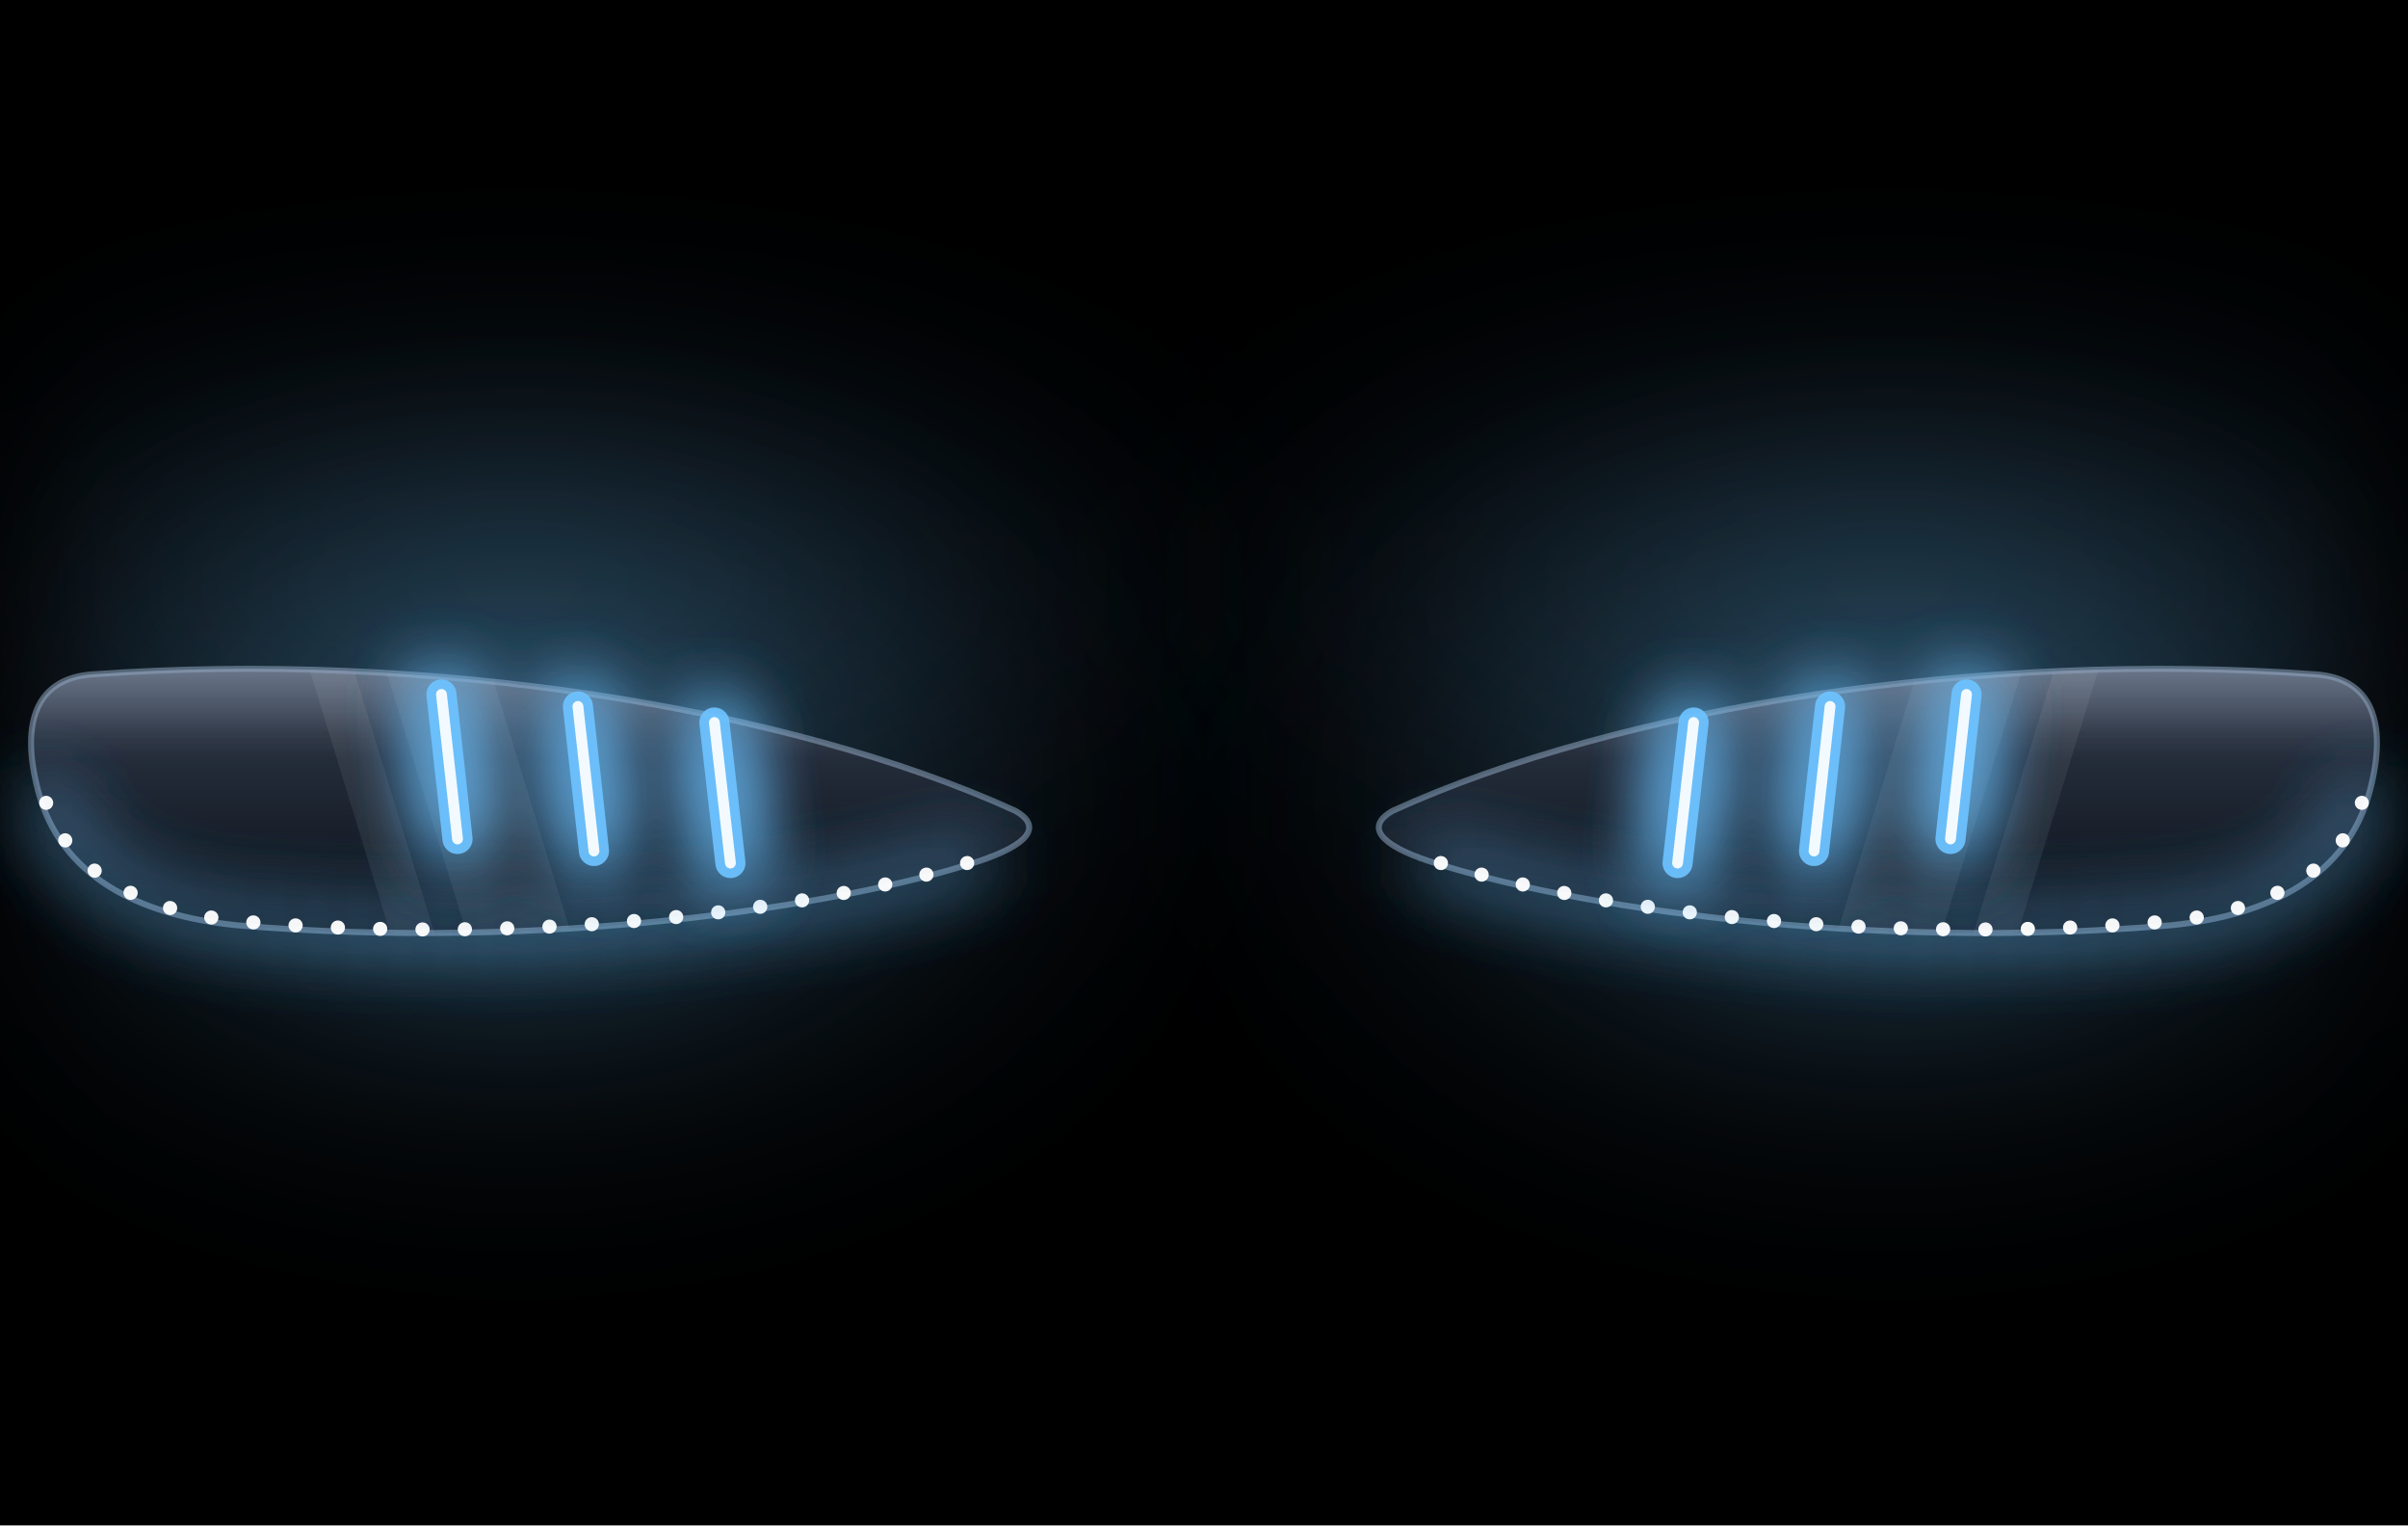
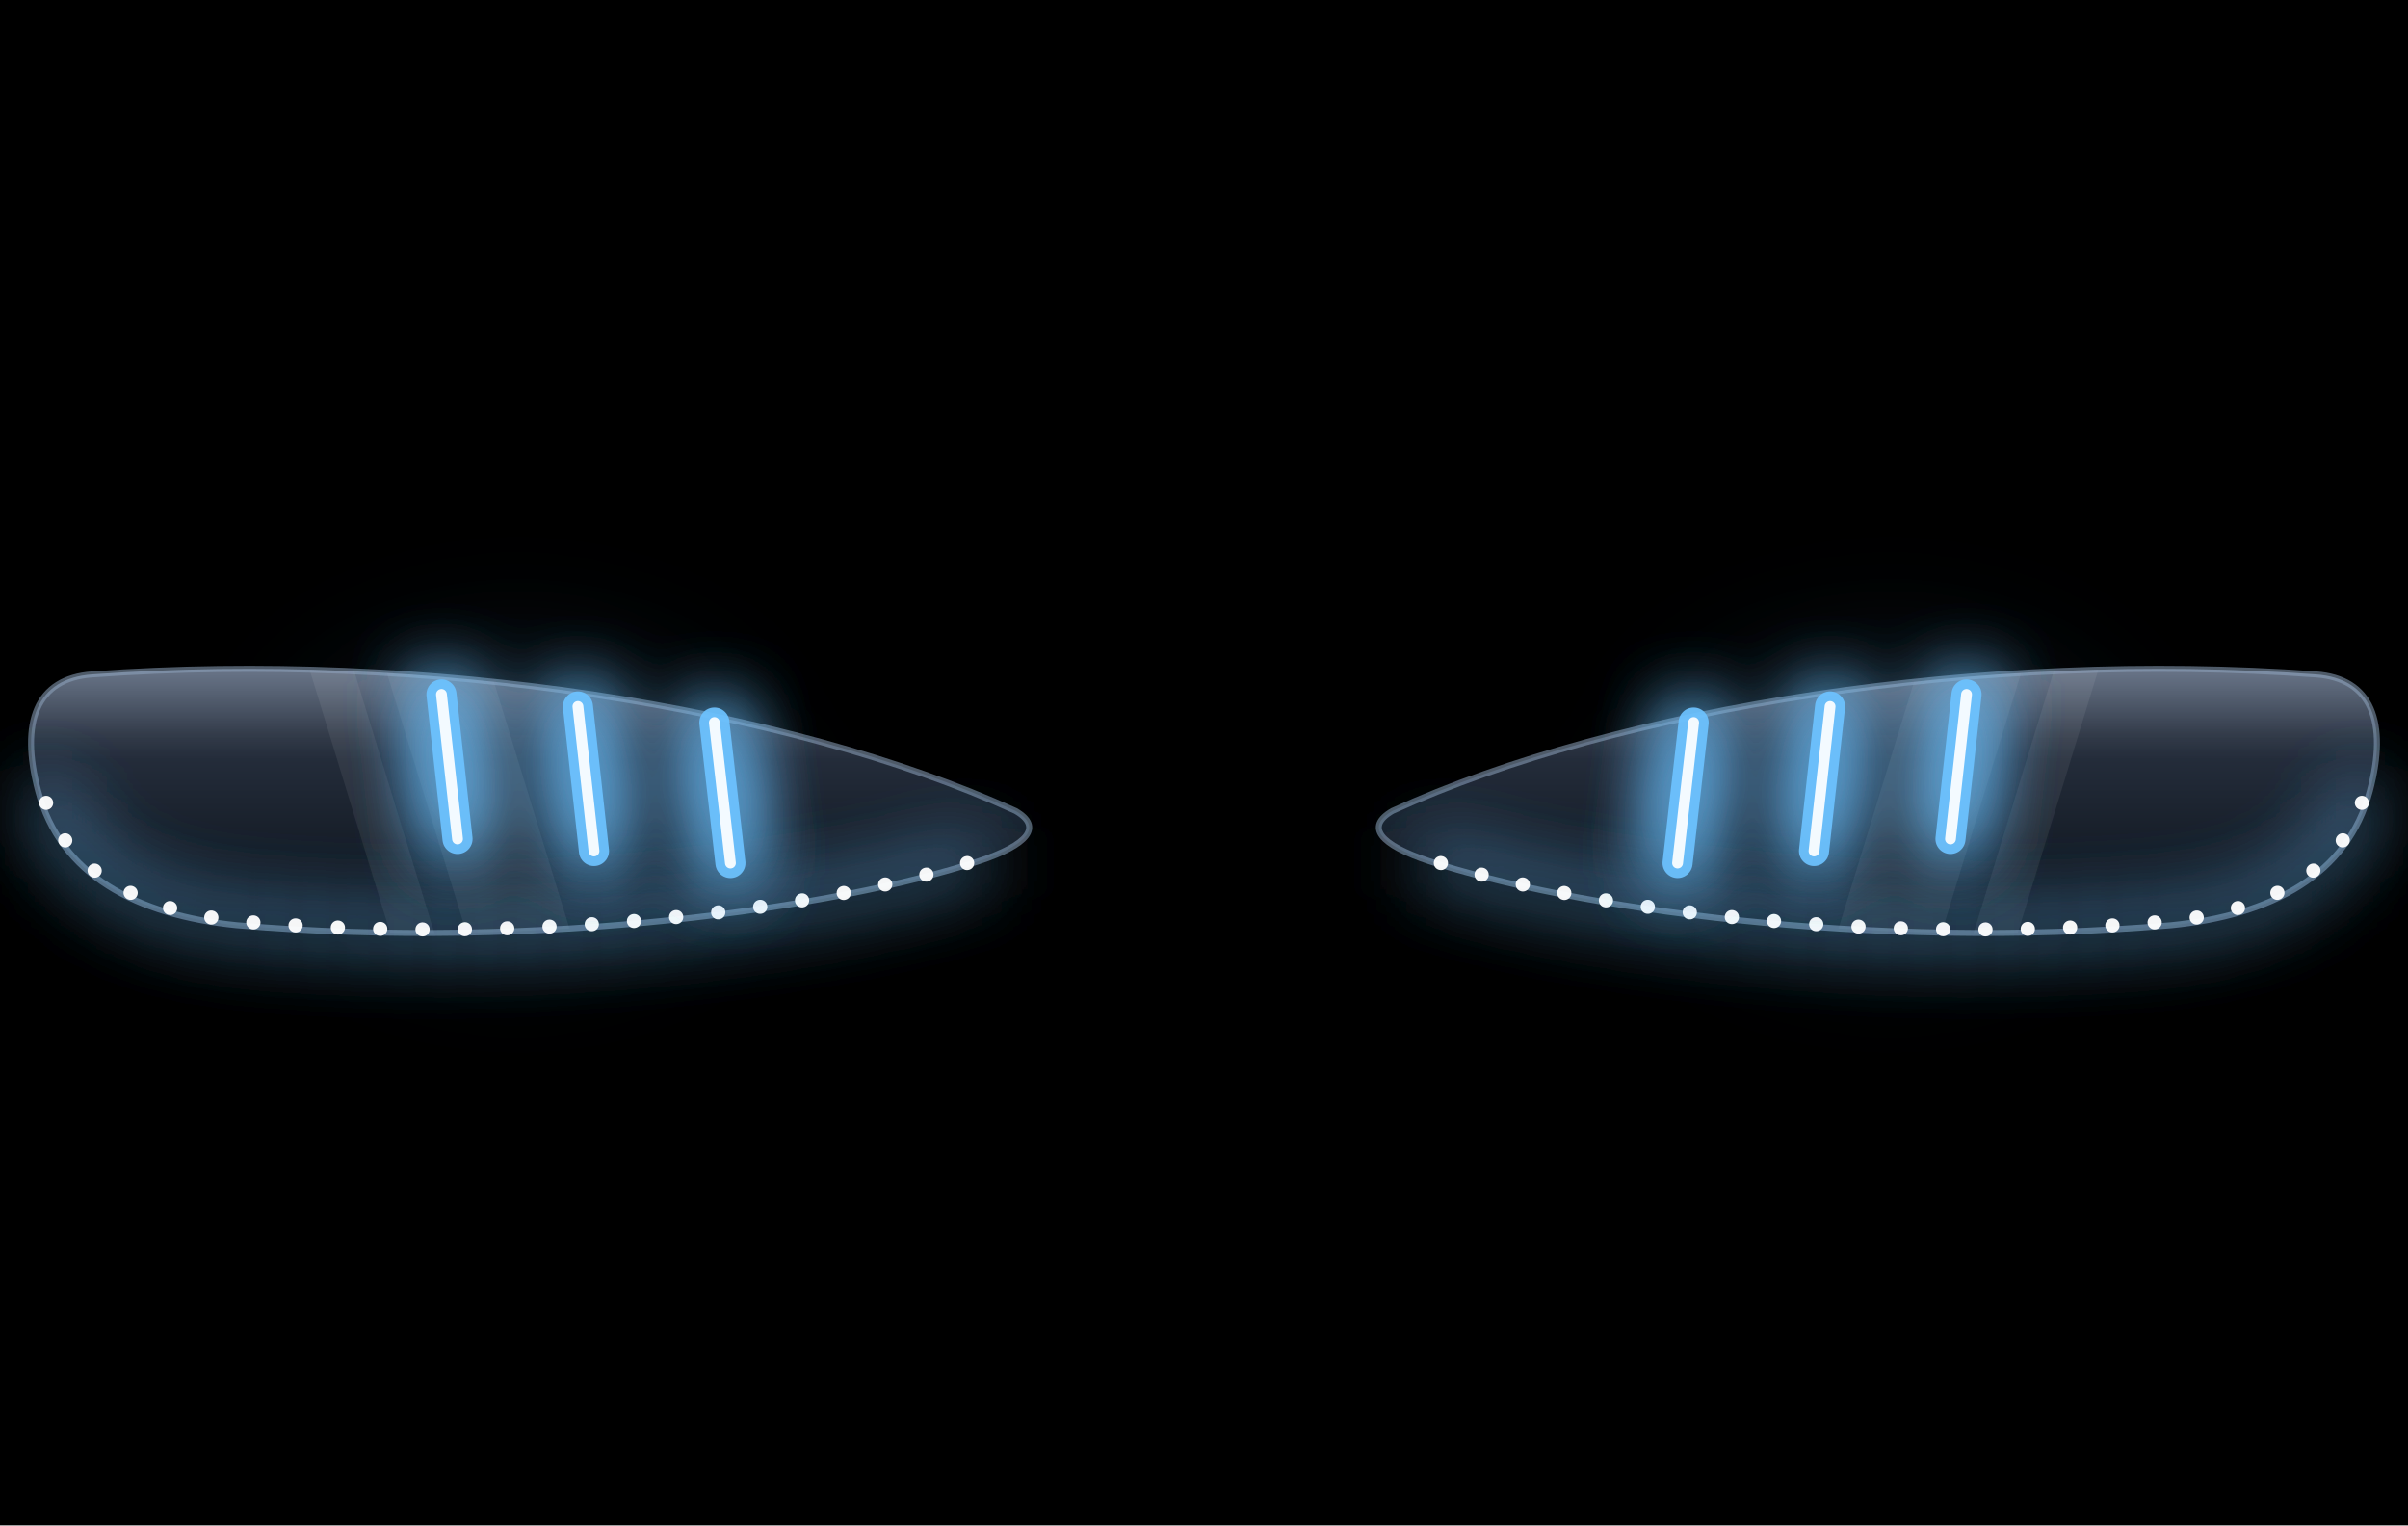
<svg xmlns="http://www.w3.org/2000/svg" viewBox="0 0 1200 760" width="1200" height="760">
  <rect width="1200" height="760" fill="#000" />
  <defs>
    <clipPath id="bodyclip">
      <path d="M 612 404 C 726 352 906 324 1072 336 C 1100 338 1108 360 1099 394 C 1088 436 1050 456 1000 461 C 848 474 700 452 630 429 C 606 421 598 412 612 404 Z" />
    </clipPath>
    <linearGradient id="body" x1="0" y1="0" x2="0" y2="1">
      <stop offset="0" stop-color="#44536b" />
      <stop offset=".25" stop-color="#27303f" />
      <stop offset=".70" stop-color="#151c26" />
      <stop offset="1" stop-color="#090d13" />
    </linearGradient>
    <linearGradient id="sheen" x1="0" y1="0" x2="0" y2="1">
      <stop offset="0" stop-color="#ffffff" stop-opacity=".20" />
      <stop offset=".34" stop-color="#ffffff" stop-opacity="0" />
    </linearGradient>
    <radialGradient id="lens">
      <stop offset="0" stop-color="#3d5068" />
      <stop offset=".70" stop-color="#18202b" />
      <stop offset="1" stop-color="#0b1016" />
    </radialGradient>
    <radialGradient id="bulb">
      <stop offset="0" stop-color="#6cc2ff" stop-opacity=".95" />
      <stop offset=".55" stop-color="#6cc2ff" stop-opacity=".32" />
      <stop offset="1" stop-color="#6cc2ff" stop-opacity="0" />
    </radialGradient>
    <radialGradient id="bloom">
-       <stop offset="0" stop-color="#6cc2ff" stop-opacity=".50" />
-       <stop offset=".45" stop-color="#6cc2ff" stop-opacity=".16" />
-       <stop offset="1" stop-color="#6cc2ff" stop-opacity="0" />
-     </radialGradient>
-     <radialGradient id="haze">
-       <stop offset="0" stop-color="#6cc2ff" stop-opacity=".22" />
+       <stop offset="0" stop-color="#6cc2ff" stop-opacity=".42" />
+       <stop offset=".45" stop-color="#6cc2ff" stop-opacity=".12" />
      <stop offset="1" stop-color="#6cc2ff" stop-opacity="0" />
    </radialGradient>
    <filter id="glow" x="-80%" y="-80%" width="260%" height="260%">
      <feGaussianBlur stdDeviation="18" result="b" />
      <feMerge>
        <feMergeNode in="b" />
        <feMergeNode in="b" />
        <feMergeNode in="b" />
      </feMerge>
    </filter>
    <filter id="soft" x="-60%" y="-60%" width="220%" height="220%">
-       <feGaussianBlur stdDeviation="55" />
+       <feGaussianBlur stdDeviation="30" />
    </filter>
  </defs>
  <g transform="translate(82,0)">
-     <ellipse cx="860" cy="396" rx="330" ry="190" fill="url(#bloom)" filter="url(#soft)" />
-     <ellipse cx="860" cy="292" rx="379" ry="133" fill="url(#haze)" filter="url(#soft)" />
+     <ellipse cx="860" cy="396" rx="140" ry="90" fill="url(#bloom)" filter="url(#soft)" />
    <path d="M 612 404 C 726 352 906 324 1072 336 C 1100 338 1108 360 1099 394 C 1088 436 1050 456 1000 461 C 848 474 700 452 630 429 C 606 421 598 412 612 404 Z" fill="url(#body)" />
    <path d="M 612 404 C 726 352 906 324 1072 336 C 1100 338 1108 360 1099 394 C 1088 436 1050 456 1000 461 C 848 474 700 452 630 429 C 606 421 598 412 612 404 Z" fill="url(#sheen)" />
    <g clip-path="url(#bodyclip)">
      <path d="M 884 300 L 936 300 L 876 496 L 824 496 ZM 952 300 L 974 300 L 914 496 L 892 496 Z" fill="#ffffff" opacity=".07" />
    </g>
    <path d="M 612 404 C 726 352 906 324 1072 336 C 1100 338 1108 360 1099 394 C 1088 436 1050 456 1000 461 C 848 474 700 452 630 429 C 606 421 598 412 612 404 Z" fill="none" stroke="#8ea4bd" stroke-width="3" opacity=".55" />
    <g filter="url(#glow)" fill="none" stroke="#6cc2ff" stroke-width="10" stroke-linecap="round" stroke-dasharray="0.1 21">
      <path d="M 636 430 C 706 452 850 472 999 459 C 1048 454 1084 434 1095 400" />
    </g>
    <g fill="none" stroke="#ffffff" stroke-width="7" opacity=".95" stroke-linecap="round" stroke-dasharray="0.1 21">
      <path d="M 636 430 C 706 452 850 472 999 459 C 1048 454 1084 434 1095 400" />
    </g>
    <g filter="url(#glow)" fill="none" stroke="#6cc2ff" stroke-width="15" stroke-linecap="round" stroke-linejoin="round">
      <path d="M762 360 L754 430" />
      <path d="M830 352 L822 424" />
      <path d="M898 346 L890 418" />
    </g>
    <g fill="none" stroke="#6cc2ff" stroke-width="15" opacity=".92" stroke-linecap="round" stroke-linejoin="round">
      <path d="M762 360 L754 430" />
      <path d="M830 352 L822 424" />
      <path d="M898 346 L890 418" />
    </g>
    <g fill="none" stroke="#ffffff" stroke-width="5.4" opacity=".92" stroke-linecap="round" stroke-linejoin="round">
      <path d="M762 360 L754 430" />
      <path d="M830 352 L822 424" />
      <path d="M898 346 L890 418" />
    </g>
  </g>
  <g transform="translate(1200,0) scale(-1,1)">
    <g transform="translate(82,0)">
-       <ellipse cx="860" cy="396" rx="330" ry="190" fill="url(#bloom)" filter="url(#soft)" />
-       <ellipse cx="860" cy="292" rx="379" ry="133" fill="url(#haze)" filter="url(#soft)" />
+       <ellipse cx="860" cy="396" rx="140" ry="90" fill="url(#bloom)" filter="url(#soft)" />
      <path d="M 612 404 C 726 352 906 324 1072 336 C 1100 338 1108 360 1099 394 C 1088 436 1050 456 1000 461 C 848 474 700 452 630 429 C 606 421 598 412 612 404 Z" fill="url(#body)" />
      <path d="M 612 404 C 726 352 906 324 1072 336 C 1100 338 1108 360 1099 394 C 1088 436 1050 456 1000 461 C 848 474 700 452 630 429 C 606 421 598 412 612 404 Z" fill="url(#sheen)" />
      <g clip-path="url(#bodyclip)">
        <path d="M 884 300 L 936 300 L 876 496 L 824 496 ZM 952 300 L 974 300 L 914 496 L 892 496 Z" fill="#ffffff" opacity=".07" />
      </g>
      <path d="M 612 404 C 726 352 906 324 1072 336 C 1100 338 1108 360 1099 394 C 1088 436 1050 456 1000 461 C 848 474 700 452 630 429 C 606 421 598 412 612 404 Z" fill="none" stroke="#8ea4bd" stroke-width="3" opacity=".55" />
      <g filter="url(#glow)" fill="none" stroke="#6cc2ff" stroke-width="10" stroke-linecap="round" stroke-dasharray="0.1 21">
        <path d="M 636 430 C 706 452 850 472 999 459 C 1048 454 1084 434 1095 400" />
      </g>
      <g fill="none" stroke="#ffffff" stroke-width="7" opacity=".95" stroke-linecap="round" stroke-dasharray="0.1 21">
        <path d="M 636 430 C 706 452 850 472 999 459 C 1048 454 1084 434 1095 400" />
      </g>
      <g filter="url(#glow)" fill="none" stroke="#6cc2ff" stroke-width="15" stroke-linecap="round" stroke-linejoin="round">
        <path d="M762 360 L754 430" />
        <path d="M830 352 L822 424" />
        <path d="M898 346 L890 418" />
      </g>
      <g fill="none" stroke="#6cc2ff" stroke-width="15" opacity=".92" stroke-linecap="round" stroke-linejoin="round">
        <path d="M762 360 L754 430" />
        <path d="M830 352 L822 424" />
        <path d="M898 346 L890 418" />
      </g>
      <g fill="none" stroke="#ffffff" stroke-width="5.4" opacity=".92" stroke-linecap="round" stroke-linejoin="round">
        <path d="M762 360 L754 430" />
        <path d="M830 352 L822 424" />
        <path d="M898 346 L890 418" />
      </g>
    </g>
  </g>
</svg>
